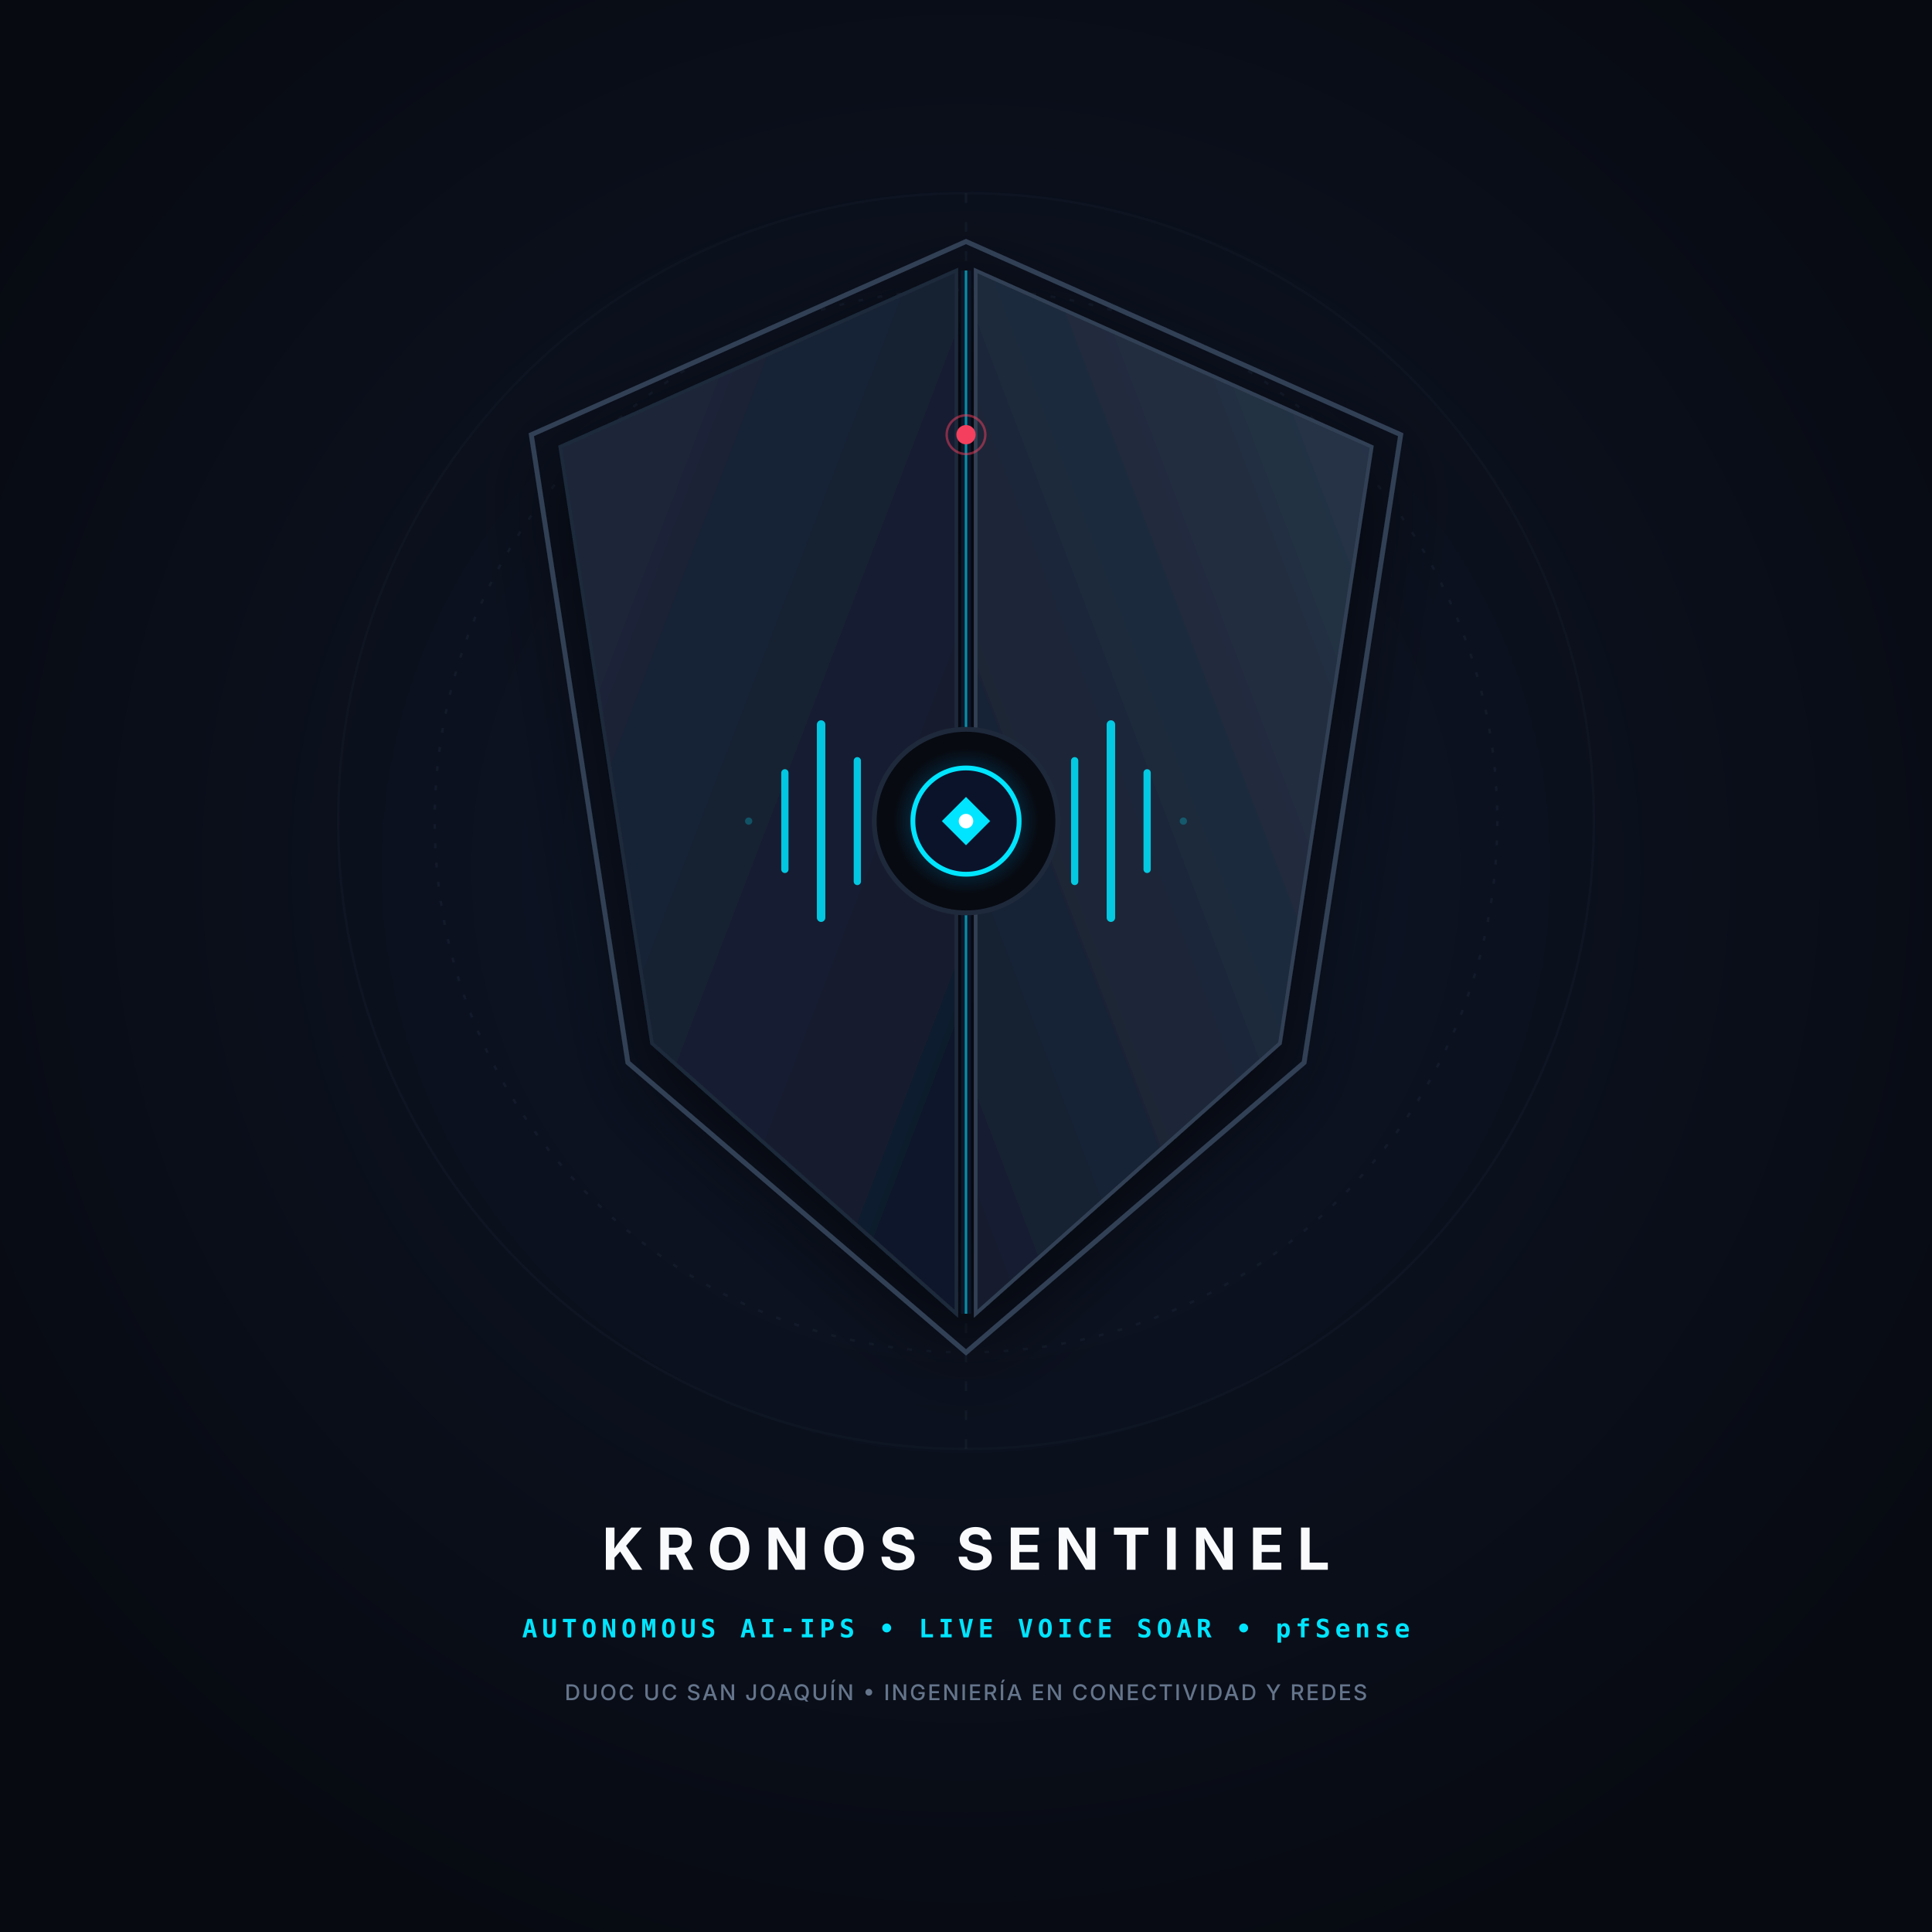
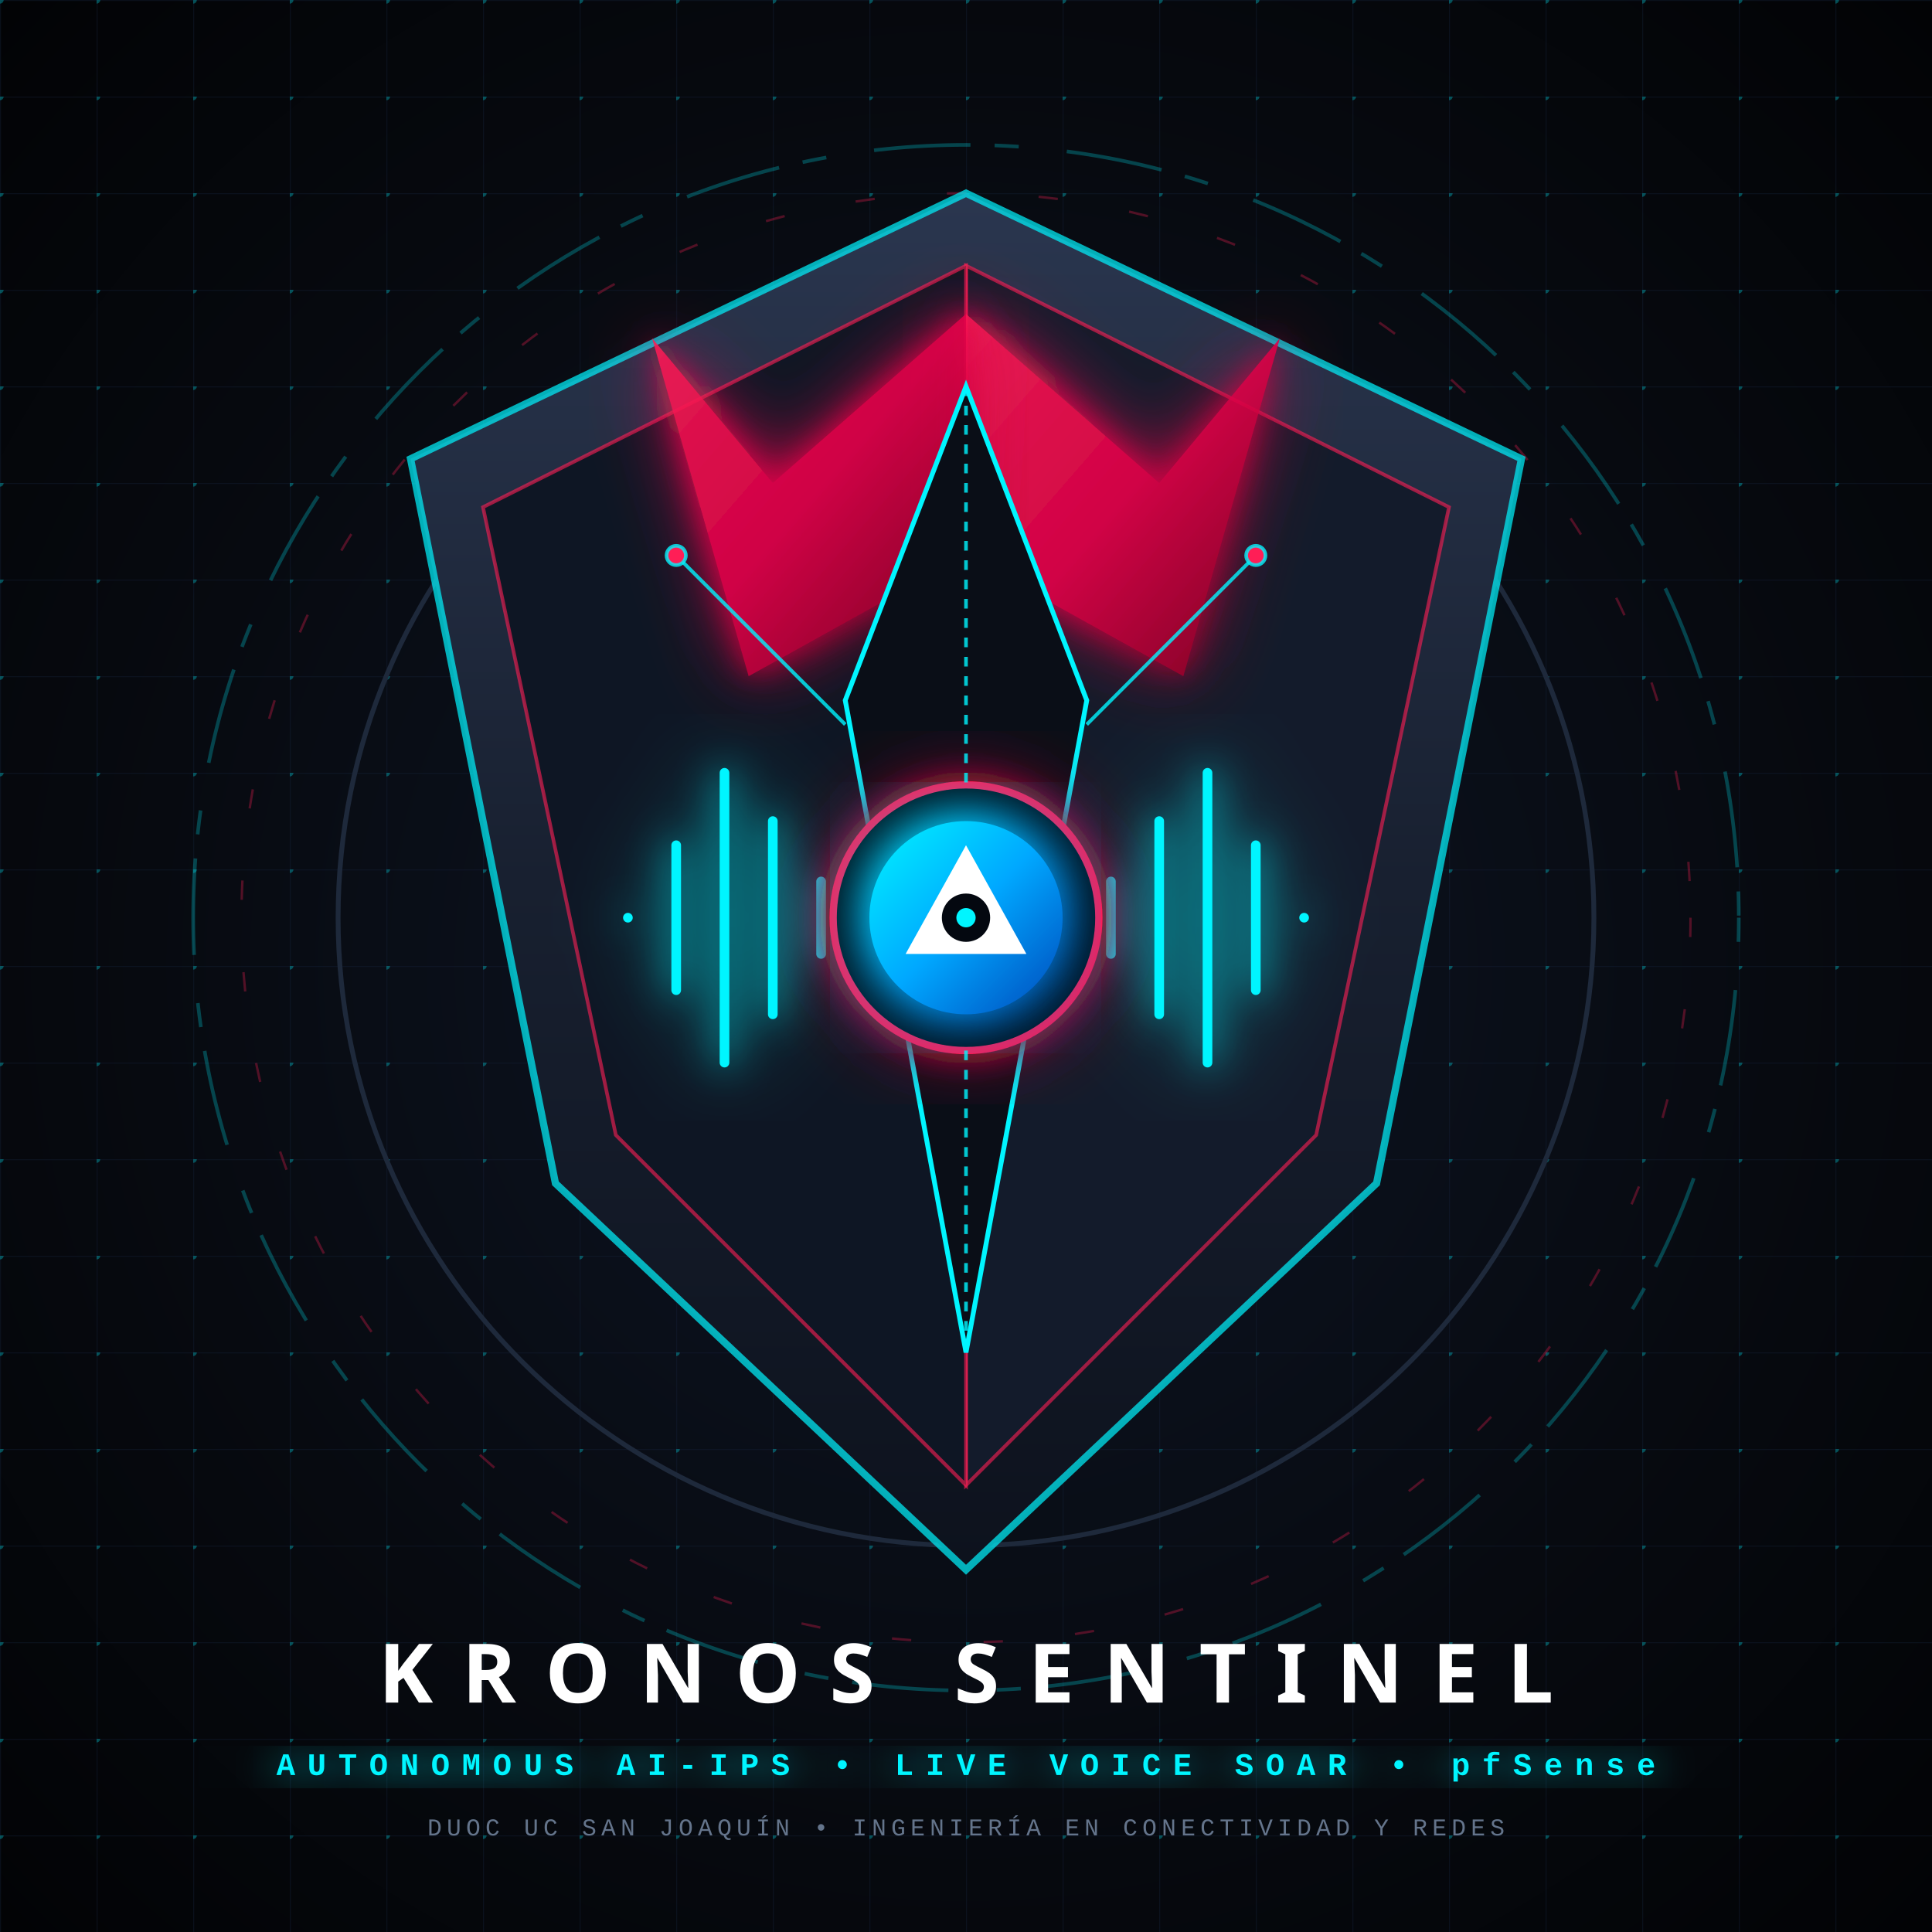
<svg xmlns="http://www.w3.org/2000/svg" viewBox="0 0 800 800" width="100%" height="100%">
  <defs>
-     <radialGradient id="bg" cx="50%" cy="45%" r="60%">
-       <stop offset="0%" stop-color="#0F172A" />
-       <stop offset="100%" stop-color="#070A11" />
+     <radialGradient id="bgGrad" cx="50%" cy="50%" r="70%">
+       <stop offset="0%" stop-color="#0e1626" />
+       <stop offset="60%" stop-color="#070a10" />
+       <stop offset="100%" stop-color="#020305" />
    </radialGradient>
-     <linearGradient id="shieldLeft" x1="0%" y1="0%" x2="100%" y2="100%">
-       <stop offset="0%" stop-color="#1E293B" />
-       <stop offset="100%" stop-color="#0F172A" />
+     <linearGradient id="crimsonGrad" x1="0%" y1="0%" x2="100%" y2="100%">
+       <stop offset="0%" stop-color="#FF1E56" />
+       <stop offset="50%" stop-color="#E60049" />
+       <stop offset="100%" stop-color="#800020" />
    </linearGradient>
-     <linearGradient id="shieldRight" x1="100%" y1="0%" x2="0%" y2="100%">
-       <stop offset="0%" stop-color="#283548" />
-       <stop offset="100%" stop-color="#131D2E" />
+     <linearGradient id="cyanGrad" x1="0%" y1="0%" x2="100%" y2="100%">
+       <stop offset="0%" stop-color="#00F5FF" />
+       <stop offset="50%" stop-color="#00A8FF" />
+       <stop offset="100%" stop-color="#0048BA" />
    </linearGradient>
-     <radialGradient id="coreGlow" cx="50%" cy="50%" r="50%">
-       <stop offset="0%" stop-color="#00E5FF" stop-opacity="1" />
-       <stop offset="60%" stop-color="#0284C7" stop-opacity="0.8" />
-       <stop offset="100%" stop-color="#0284C7" stop-opacity="0" />
-     </radialGradient>
-     <filter id="subtleElevation" x="-10%" y="-10%" width="120%" height="120%">
-       <feDropShadow dx="0" dy="12" stdDeviation="16" flood-color="#000000" flood-opacity="0.6" />
+     <linearGradient id="steelGrad" x1="0%" y1="0%" x2="0%" y2="100%">
+       <stop offset="0%" stop-color="#2A364F" />
+       <stop offset="50%" stop-color="#182030" />
+       <stop offset="100%" stop-color="#0D121D" />
+     </linearGradient>
+     <filter id="neonGlowCyan" x="-20%" y="-20%" width="140%" height="140%">
+       <feGaussianBlur stdDeviation="8" result="blur1" />
+       <feGaussianBlur stdDeviation="16" result="blur2" />
+       <feMerge>
+         <feMergeNode in="blur2" />
+         <feMergeNode in="blur1" />
+         <feMergeNode in="SourceGraphic" />
+       </feMerge>
    </filter>
+     <filter id="neonGlowRed" x="-20%" y="-20%" width="140%" height="140%">
+       <feGaussianBlur stdDeviation="6" result="blur1" />
+       <feGaussianBlur stdDeviation="14" result="blur2" />
+       <feMerge>
+         <feMergeNode in="blur2" />
+         <feMergeNode in="blur1" />
+         <feMergeNode in="SourceGraphic" />
+       </feMerge>
+     </filter>
+     <pattern id="circuitGrid" width="40" height="40" patternUnits="userSpaceOnUse">
+       <path d="M 40 0 L 0 0 0 40" fill="none" stroke="#162238" stroke-width="0.8" stroke-opacity="0.4" />
+       <circle cx="0" cy="0" r="1.5" fill="#00F5FF" fill-opacity="0.3" />
+     </pattern>
  </defs>
-   <rect width="800" height="800" fill="url(#bg)" />
-   <g stroke="#1E293B" stroke-width="1" stroke-opacity="0.4">
-     <line x1="400" y1="80" x2="400" y2="600" stroke-dasharray="4 8" />
-     <circle cx="400" cy="340" r="220" fill="none" stroke-dasharray="2 6" />
-     <circle cx="400" cy="340" r="260" fill="none" stroke-opacity="0.2" />
+   <rect width="800" height="800" fill="url(#bgGrad)" />
+   <rect width="800" height="800" fill="url(#circuitGrid)" />
+   <circle cx="400" cy="380" r="320" fill="none" stroke="#00F5FF" stroke-width="1.5" stroke-dasharray="10 20 40 10" stroke-opacity="0.25" />
+   <circle cx="400" cy="380" r="300" fill="none" stroke="#FF1E56" stroke-width="1" stroke-dasharray="8 30" stroke-opacity="0.3" />
+   <circle cx="400" cy="380" r="260" fill="none" stroke="#1E293B" stroke-width="2" />
+   <polygon points="400,80 630,190 570,490 400,650 230,490 170,190" fill="url(#steelGrad)" stroke="#00F5FF" stroke-width="3" stroke-opacity="0.7" />
+   <polygon points="400,110 600,210 545,470 400,615" fill="#131B2B" stroke="#FF1E56" stroke-width="1.5" stroke-opacity="0.6" />
+   <polygon points="400,110 200,210 255,470 400,615" fill="#0E1624" stroke="#FF1E56" stroke-width="1.5" stroke-opacity="0.6" />
+   <path d="M 400 130 L 480 200 L 530 140 L 490 280 L 400 230 Z" fill="url(#crimsonGrad)" filter="url(#neonGlowRed)" opacity="0.9" />
+   <path d="M 400 130 L 320 200 L 270 140 L 310 280 L 400 230 Z" fill="url(#crimsonGrad)" filter="url(#neonGlowRed)" opacity="0.9" />
+   <polygon points="400,160 450,290 400,560 350,290" fill="#0A0E17" stroke="#00F5FF" stroke-width="2" />
+   <g filter="url(#neonGlowCyan)">
+     <line x1="260" y1="380" x2="260" y2="380" stroke="#00F5FF" stroke-width="4" stroke-linecap="round" />
+     <line x1="280" y1="350" x2="280" y2="410" stroke="#00F5FF" stroke-width="4" stroke-linecap="round" />
+     <line x1="300" y1="320" x2="300" y2="440" stroke="#00F5FF" stroke-width="4" stroke-linecap="round" />
+     <line x1="320" y1="340" x2="320" y2="420" stroke="#00F5FF" stroke-width="4" stroke-linecap="round" />
+     <line x1="340" y1="365" x2="340" y2="395" stroke="#00F5FF" stroke-width="4" stroke-linecap="round" />
+     <line x1="460" y1="365" x2="460" y2="395" stroke="#00F5FF" stroke-width="4" stroke-linecap="round" />
+     <line x1="480" y1="340" x2="480" y2="420" stroke="#00F5FF" stroke-width="4" stroke-linecap="round" />
+     <line x1="500" y1="320" x2="500" y2="440" stroke="#00F5FF" stroke-width="4" stroke-linecap="round" />
+     <line x1="520" y1="350" x2="520" y2="410" stroke="#00F5FF" stroke-width="4" stroke-linecap="round" />
+     <line x1="540" y1="380" x2="540" y2="380" stroke="#00F5FF" stroke-width="4" stroke-linecap="round" />
  </g>
-   <g filter="url(#subtleElevation)">
-     <polygon points="400,100 580,180 540,440 400,560 260,440 220,180" fill="none" stroke="#334155" stroke-width="2" />
-     <polygon points="396,112 232,185 270,432 396,544" fill="url(#shieldLeft)" stroke="#1E293B" stroke-width="1.5" />
-     <polygon points="404,112 568,185 530,432 404,544" fill="url(#shieldRight)" stroke="#334155" stroke-width="1.5" />
-     <line x1="400" y1="112" x2="400" y2="544" stroke="#0F172A" stroke-width="4" />
-     <line x1="400" y1="112" x2="400" y2="544" stroke="#00E5FF" stroke-width="1" stroke-opacity="0.6" />
+   <circle cx="400" cy="380" r="55" fill="#060A12" stroke="#FF1E56" stroke-width="3" filter="url(#neonGlowRed)" />
+   <circle cx="400" cy="380" r="40" fill="url(#cyanGrad)" filter="url(#neonGlowCyan)" />
+   <polygon points="400,350 425,395 375,395" fill="#FFFFFF" />
+   <circle cx="400" cy="380" r="10" fill="#040810" />
+   <circle cx="400" cy="380" r="4" fill="#00F5FF" />
+   <g stroke="#00F5FF" stroke-width="1.5" stroke-opacity="0.8">
+     <line x1="400" y1="160" x2="400" y2="325" stroke-dasharray="4 4" />
+     <line x1="400" y1="435" x2="400" y2="560" stroke-dasharray="4 4" />
+     <line x1="280" y1="230" x2="350" y2="300" />
+     <circle cx="280" cy="230" r="4" fill="#FF1E56" />
+     <line x1="520" y1="230" x2="450" y2="300" />
+     <circle cx="520" cy="230" r="4" fill="#FF1E56" />
  </g>
-   <g stroke="#00E5FF" stroke-width="3" stroke-linecap="round" opacity="0.85">
-     <line x1="310" y1="340" x2="310" y2="340" stroke-opacity="0.3" />
-     <line x1="325" y1="320" x2="325" y2="360" />
-     <line x1="340" y1="300" x2="340" y2="380" stroke-width="3.5" />
-     <line x1="355" y1="315" x2="355" y2="365" />
-     <line x1="445" y1="315" x2="445" y2="365" />
-     <line x1="460" y1="300" x2="460" y2="380" stroke-width="3.5" />
-     <line x1="475" y1="320" x2="475" y2="360" />
-     <line x1="490" y1="340" x2="490" y2="340" stroke-opacity="0.3" />
-   </g>
-   <g transform="translate(400, 340)">
-     <circle cx="0" cy="0" r="38" fill="#070A11" stroke="#1E293B" stroke-width="2" />
-     <circle cx="0" cy="0" r="30" fill="url(#coreGlow)" opacity="0.35" />
-     <circle cx="0" cy="0" r="22" fill="#0B132B" stroke="#00E5FF" stroke-width="2" />
-     <polygon points="0,-10 10,0 0,10 -10,0" fill="#00E5FF" />
-     <circle cx="0" cy="0" r="3" fill="#FFFFFF" />
-   </g>
-   <circle cx="400" cy="180" r="4" fill="#F43F5E" />
-   <circle cx="400" cy="180" r="8" fill="none" stroke="#F43F5E" stroke-width="1" stroke-opacity="0.5" />
-   <text x="400" y="650" font-family="'Inter', -apple-system, BlinkMacSystemFont, 'Segoe UI', sans-serif" font-size="24" font-weight="700" letter-spacing="0.22em" fill="#F8FAFC" text-anchor="middle">
+   <text x="400" y="705" font-family="'Orbitron', 'Segoe UI', 'Arial Black', sans-serif" font-size="34" font-weight="900" letter-spacing="12" fill="#FFFFFF" text-anchor="middle">
    KRONOS SENTINEL
  </text>
-   <text x="400" y="678" font-family="'Geist Mono', 'SF Mono', 'Consolas', monospace" font-size="10.5" font-weight="600" letter-spacing="0.18em" fill="#00E5FF" text-anchor="middle">
+   <text x="400" y="735" font-family="'Consolas', 'Courier New', monospace" font-size="13" font-weight="bold" letter-spacing="5" fill="#00F5FF" text-anchor="middle" filter="url(#neonGlowCyan)">
    AUTONOMOUS AI-IPS • LIVE VOICE SOAR • pfSense
  </text>
-   <text x="400" y="704" font-family="'Inter', -apple-system, BlinkMacSystemFont, sans-serif" font-size="9" font-weight="500" letter-spacing="0.08em" fill="#64748B" text-anchor="middle">
+   <text x="400" y="760" font-family="'Consolas', 'Courier New', monospace" font-size="10" letter-spacing="2" fill="#64748B" text-anchor="middle">
    DUOC UC SAN JOAQUÍN • INGENIERÍA EN CONECTIVIDAD Y REDES
  </text>
</svg>
